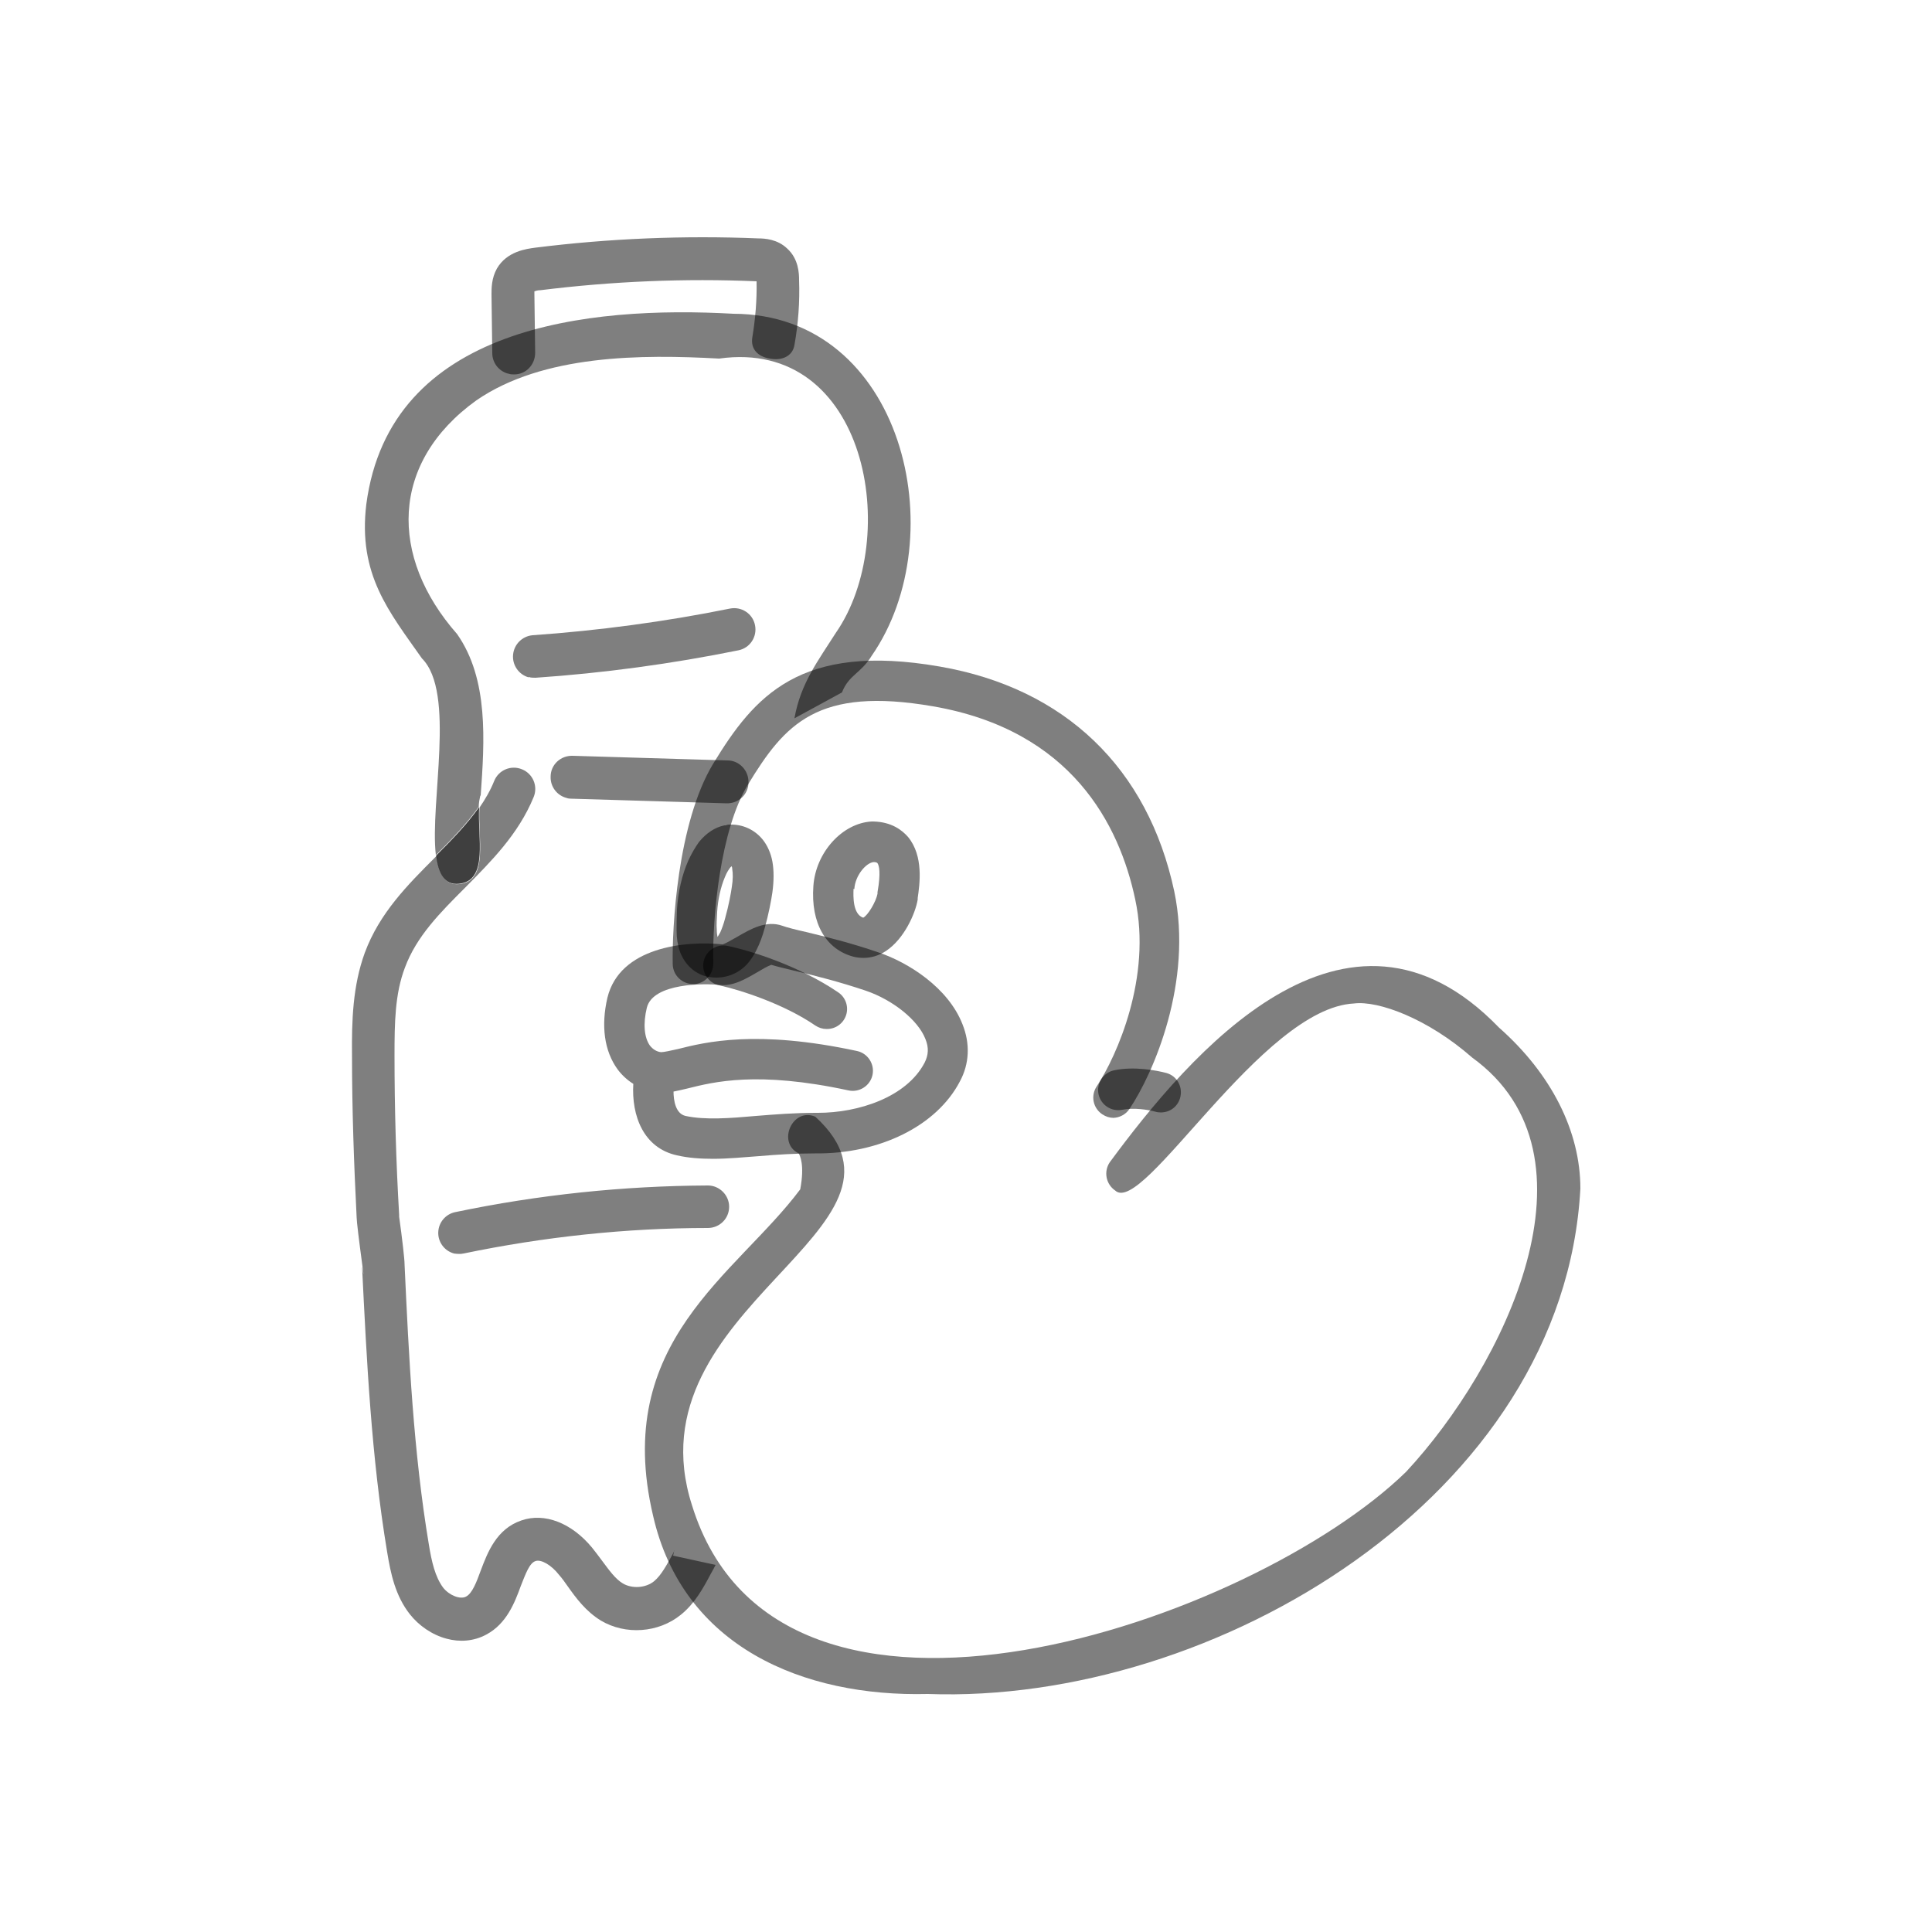
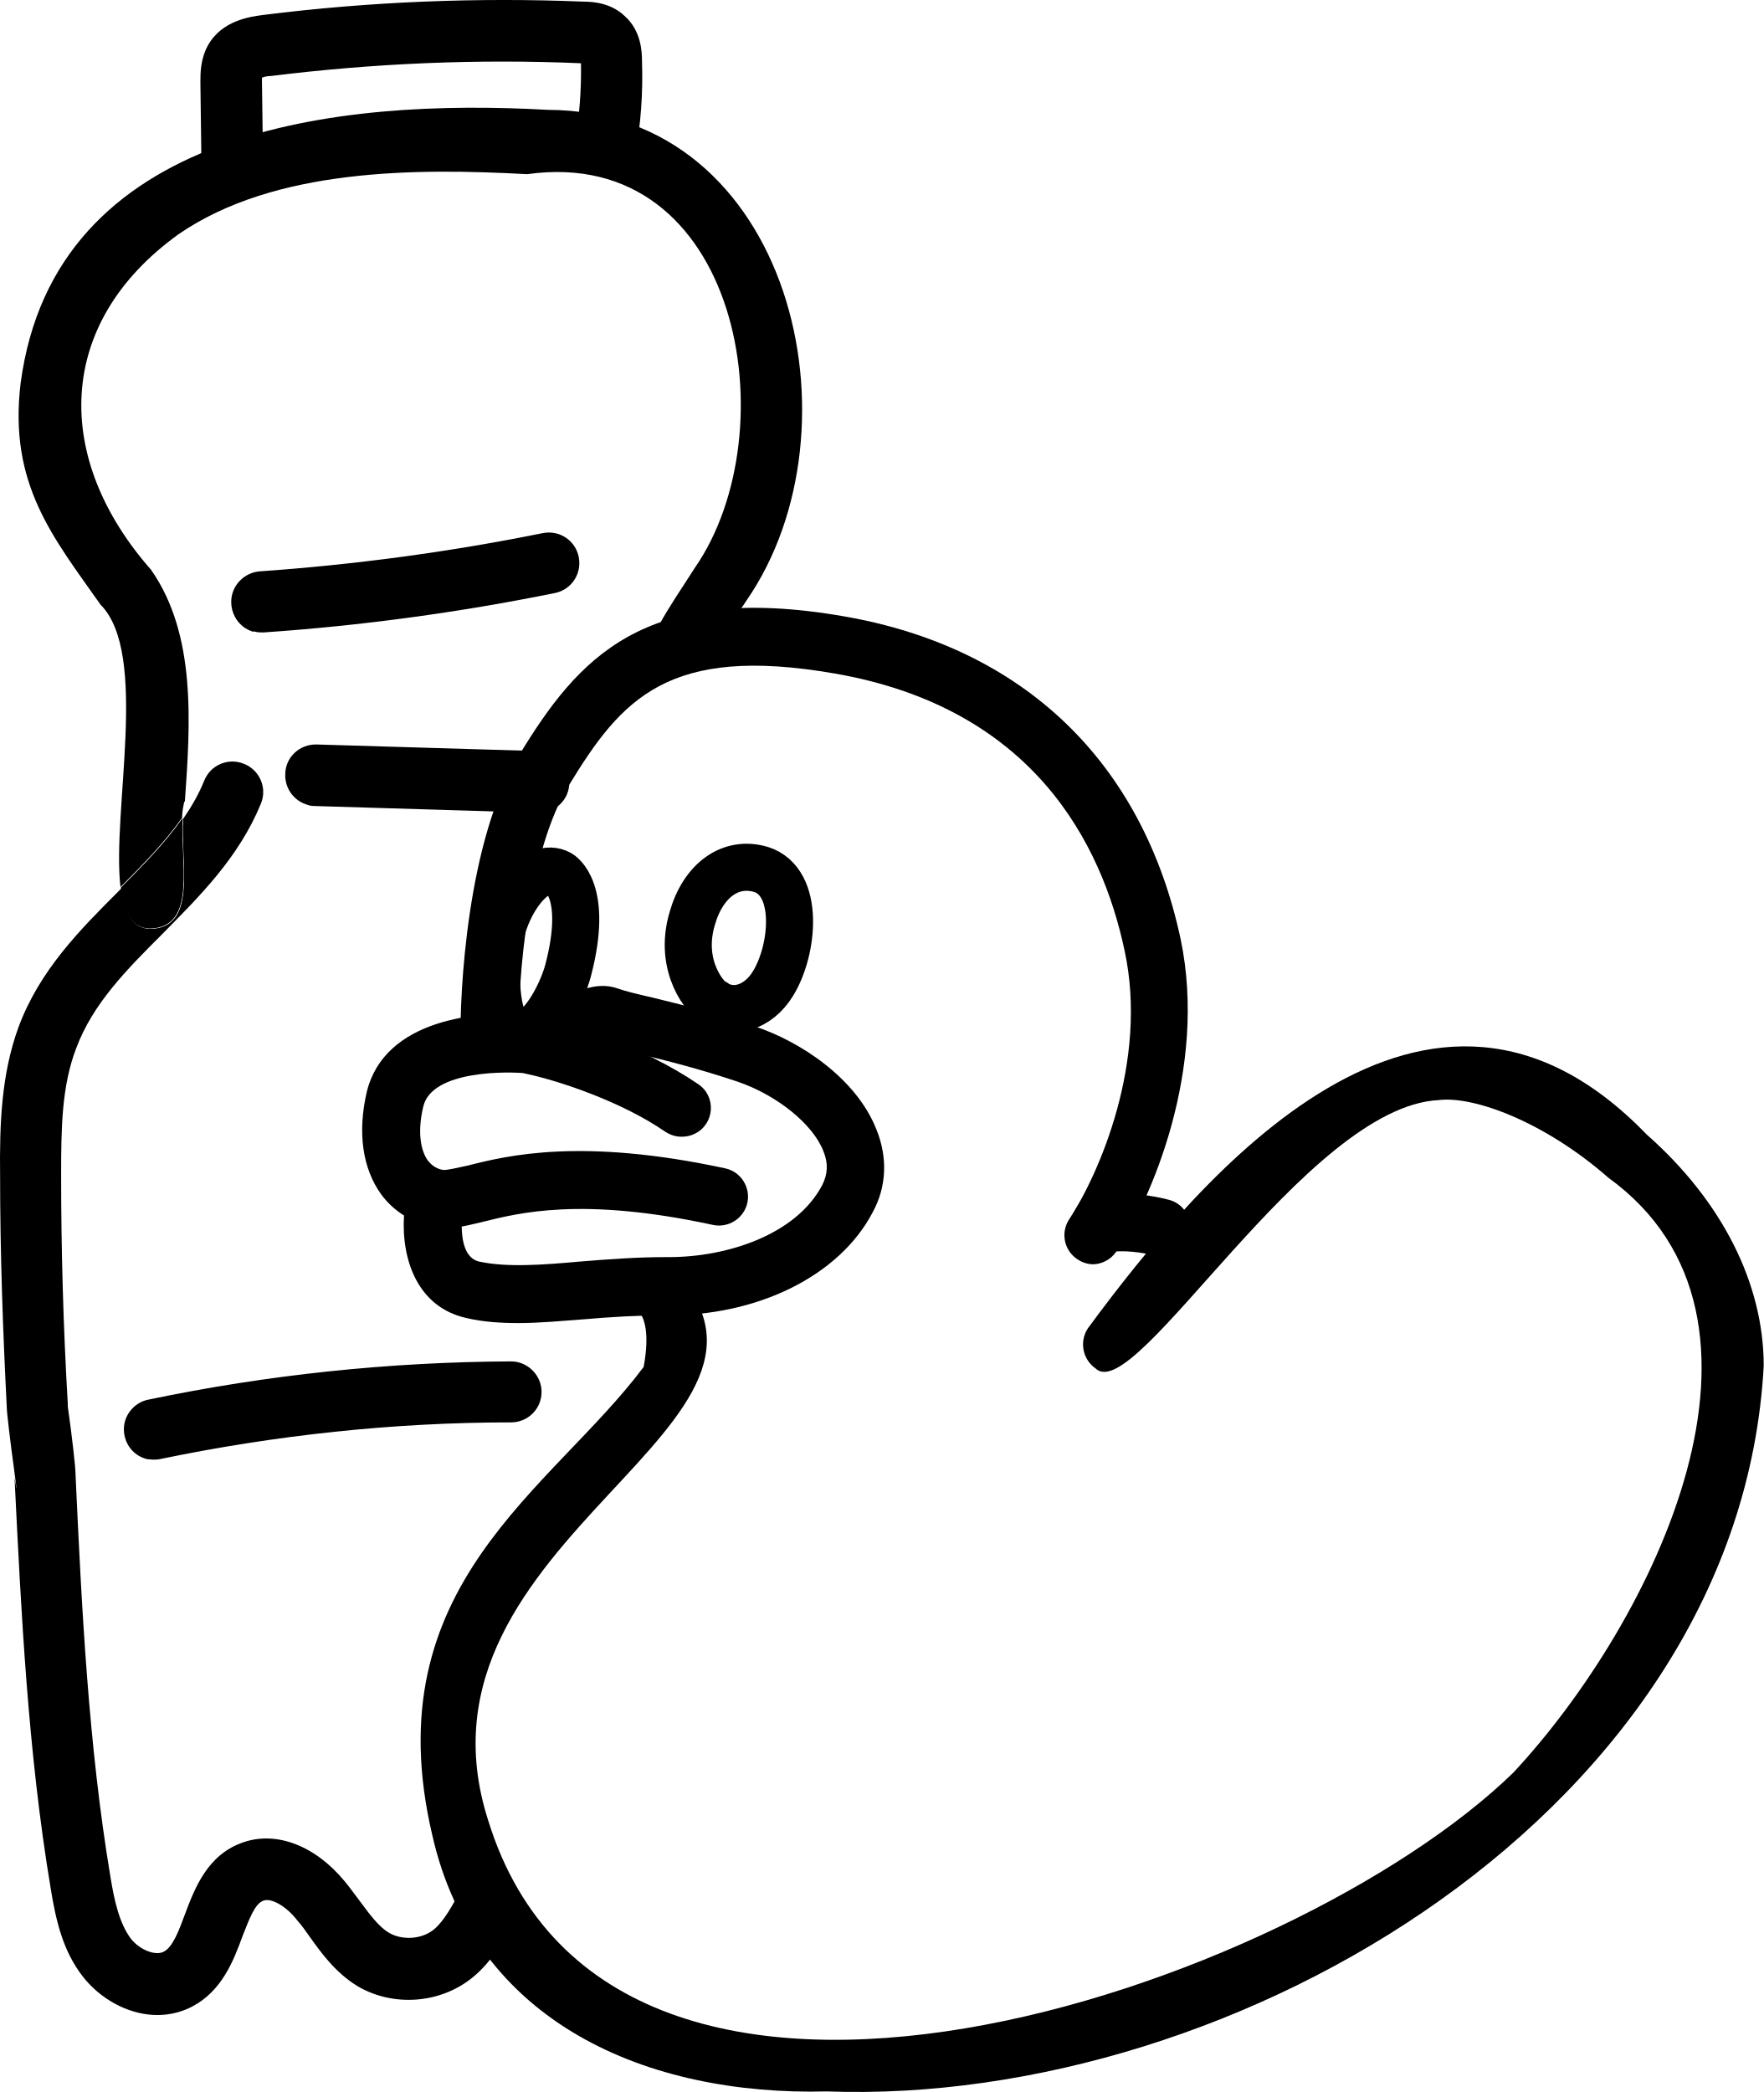
- <svg xmlns="http://www.w3.org/2000/svg" id="_Слой_1" data-name="Слой 1" viewBox="0 0 50 50">
-   <path style="fill:#000; opacity: 0.5;" d="M13.15 9.67a.549.549 0 0 1-.41-.53l-.02-1.52c0-.16 0-.42.14-.67.26-.45.77-.51.99-.54 1.91-.24 3.86-.32 5.78-.24.16 0 .49.02.74.26.3.27.31.65.31.82.02.56-.02 1.12-.12 1.68-.05.3-.34.41-.64.35-.3-.05-.5-.24-.45-.55.08-.48.12-.97.11-1.45-1.86-.08-3.74 0-5.59.23-.08 0-.13.02-.16.03v.07l.02 1.52c0 .31-.24.56-.54.56-.05 0-.1 0-.15-.02zM11.88 22.87c-.37.04-.53-.25-.59-.73.41-.41.8-.81 1.11-1.25-.05.77.25 1.9-.52 1.98z" />
-   <path style="fill:#000; opacity: 0.5;" d="M11.88 22.87c-.37.04-.53-.25-.59-.73.41-.41.8-.81 1.11-1.25-.05.77.25 1.9-.52 1.98zM14.66 20.65a.55.55 0 0 1-.41-.55c0-.31.26-.55.57-.54l4.01.12c.3 0 .55.26.54.57 0 .31-.26.55-.57.54l-4.01-.12s-.09 0-.13-.02zM13.68 17.53a.557.557 0 0 1 .1-1.09c1.71-.12 3.43-.35 5.11-.69.3-.06.59.13.65.43.06.3-.13.59-.43.65-1.73.35-3.49.59-5.25.71-.06 0-.12 0-.18-.02zM11.75 32.44a.55.55 0 0 1 .03-1.07c2.15-.45 4.35-.68 6.54-.69.3 0 .55.25.55.55 0 .31-.25.55-.55.55-2.12 0-4.25.23-6.32.66-.09.02-.17.01-.26 0zM24.01 43.84c-3.22.08-6.34-1.22-7.11-4.62-1.06-4.51 2.15-6.22 3.81-8.44.12-.64-.01-.88-.04-.93-.57-.28-.16-1.2.43-.95 3.17 2.9-4.85 4.91-3.19 10.06 2.25 7.27 14.51 3 18.48-.87 2.53-2.72 5.22-8.18 1.71-10.72-1.15-1.01-2.43-1.48-3.06-1.4-2.39.12-5.46 5.52-6.18 4.84a.528.528 0 0 1-.14-.73c2.05-2.78 6.11-7.59 10.07-3.49 1.36 1.2 2.11 2.69 2.11 4.17-.43 7.96-9.47 13.35-16.89 13.08z" />
-   <path style="fill:#000; opacity: 0.5;" d="M30.05 28.79s-.1 0-.15-.02c-.18-.05-.56-.11-.85-.05a.524.524 0 0 1-.62-.4c-.06-.28.12-.56.4-.62.51-.11 1.1 0 1.36.07.28.08.43.37.35.65-.07.23-.27.37-.5.37zM18.46 29.99c-.32 0-.64-.02-.94-.09-.87-.19-1.18-1.03-1.13-1.85-.16-.1-.3-.23-.41-.38-.34-.47-.43-1.12-.26-1.85.32-1.31 2.01-1.48 2.98-1.38.08-.02.26-.13.37-.19.36-.21.76-.44 1.18-.29.11.04.34.1.61.16.49.12 1.16.28 1.88.53.77.26 1.8.91 2.17 1.86.2.5.18 1.02-.07 1.48-.6 1.15-2.08 1.88-3.75 1.86-.49 0-.98.03-1.44.07-.41.03-.81.07-1.2.07zm-1.03-1.76c0 .27.06.59.31.65.51.11 1.15.06 1.83 0 .49-.04 1-.08 1.55-.08h.05c1.04 0 2.29-.4 2.76-1.3.1-.2.11-.39.02-.61-.19-.49-.84-1.01-1.54-1.25-.68-.23-1.32-.39-1.78-.5-.29-.07-.5-.12-.67-.17-.09.03-.26.13-.36.19-.31.18-.63.37-.98.33-.36-.04-1.72-.06-1.88.59-.1.41-.07.77.08.98.08.1.18.16.29.17.07 0 .25-.04.43-.08.71-.18 2.04-.51 4.64.05.28.06.46.34.4.62-.06.28-.34.46-.62.4-2.36-.51-3.49-.22-4.17-.05-.13.03-.25.06-.36.08zm2.56-3.27z" />
-   <path style="fill:#000; opacity: 0.5;" d="M21.39 26.63c-.1 0-.2-.03-.29-.09-.8-.55-1.93-.92-2.49-1.04a.524.524 0 0 1-.4-.62c.06-.28.34-.46.62-.4.59.12 1.86.52 2.86 1.2a.518.518 0 0 1-.29.95z" />
-   <path style="fill:#000; opacity: 0.5;" d="M28.82 28.93c-.1 0-.2-.03-.29-.09a.518.518 0 0 1-.15-.72c.53-.8 1.43-2.84 1-4.84-.41-1.94-1.65-4.38-5.23-5-3-.52-3.84.46-4.79 2.02-.72 1.17-.93 3.46-.9 4.63 0 .29-.22.53-.51.54-.29 0-.53-.22-.54-.51-.02-.93.12-3.67 1.05-5.2 1.06-1.74 2.24-3.14 5.86-2.51 3.24.56 5.39 2.63 6.07 5.82.49 2.34-.54 4.71-1.16 5.63-.1.15-.27.23-.43.23z" />
-   <path style="fill:#000; opacity: 0.5;" d="M18.53 25.3c-.11 0-.22-.02-.32-.05-.29-.1-.51-.33-.62-.64-.05-.15-.08-.32-.08-.53 0-.14 0-.32.01-.55.03-.45.13-.89.29-1.25.08-.18.18-.35.28-.49.19-.23.41-.38.66-.43h.03s.05-.02.08-.02h.03c.33-.01.64.13.85.39.12.15.21.35.25.57.04.23.04.49 0 .79-.03.21-.1.58-.2.93-.06.22-.13.4-.2.54a1.7 1.7 0 0 1-.18.3 1.075 1.075 0 0 1-.88.44zm.41-2.89-.04.04c-.03.04-.09.12-.14.25-.11.26-.18.58-.2.9-.01.19-.02.34-.01.45 0 .1.01.16.02.2.02-.03.04-.07.07-.12.04-.09.09-.22.13-.38.09-.32.15-.65.17-.8.03-.18.03-.35.01-.46 0-.04-.01-.06-.02-.08zm-.02-.36v-.18.18zM22.34 24.79c-.08 0-.17-.01-.25-.03-.72-.19-1.11-.87-1.04-1.83.06-.87.75-1.63 1.51-1.67h.04c.48.01.75.23.9.4.41.5.3 1.23.25 1.58v.04c-.06.36-.35 1.02-.82 1.33-.18.12-.38.18-.58.18zm.01-1.04zm-.26-.75c-.01.2-.02.66.25.75.12-.06.33-.41.37-.62v-.04c.09-.51.04-.69 0-.75-.01-.02-.06-.03-.1-.03-.2.02-.48.35-.5.7z" />
-   <path style="fill:#000; opacity: 0.5;" d="M17.46 40.12s-.03.05-.04.08c-.16.29-.3.56-.49.72-.22.18-.57.2-.81.06-.2-.12-.36-.35-.54-.59-.09-.12-.17-.23-.26-.34-.53-.64-1.23-.91-1.83-.7-.64.22-.87.82-1.05 1.3-.11.3-.22.59-.38.67-.15.08-.43-.03-.59-.23-.21-.28-.3-.68-.37-1.11-.4-2.39-.52-4.87-.63-7.26 0-.13-.06-.66-.14-1.23v-.05c-.08-1.36-.12-2.75-.12-4.12 0-.85.01-1.6.27-2.28.3-.81.91-1.42 1.56-2.07.67-.68 1.37-1.37 1.77-2.34a.548.548 0 0 0-.3-.72.548.548 0 0 0-.72.3c-.1.25-.23.47-.38.69-.05.77.25 1.9-.52 1.98-.37.04-.53-.25-.59-.73l-.04.04c-.71.71-1.44 1.44-1.82 2.47-.31.85-.34 1.75-.33 2.67 0 1.39.05 2.79.12 4.18 0 .09.06.59.14 1.18s0 .07 0 .09c.12 2.43.24 4.93.65 7.39.09.55.21 1.13.59 1.61.23.29.57.53.95.63.33.09.7.07 1.03-.11.52-.28.73-.82.89-1.26.12-.3.22-.59.38-.64.14-.05.41.1.61.36.08.09.15.19.22.29.22.31.47.65.86.89.64.38 1.49.32 2.07-.15.36-.29.58-.69.77-1.05.05-.09.09-.16.13-.24l-1.1-.24.03-.13z" />
-   <path style="fill:#000; opacity: 0.5;" d="M12.44 20.59c.1-1.41.21-3.01-.61-4.18-1.76-2-1.74-4.44.5-6.05 1.73-1.19 4.28-1.19 6.28-1.08 3.84-.54 4.73 4.64 3.02 7.1-.45.71-.91 1.3-1.07 2.21l1.23-.67c.18-.46.49-.49.77-.95 2.15-3.1.81-8.84-3.58-8.85-3.74-.21-8.89.31-9.5 4.93-.22 1.82.59 2.78 1.44 3.99.88.88.2 3.73.36 5.09.41-.41.8-.81 1.11-1.25 0-.1.02-.2.04-.29z" />
+ <svg xmlns="http://www.w3.org/2000/svg" viewBox="6.262 2.775 37.475 44.451" width="37.475" height="44.451">
+   <path style="fill: rgb(0, 0, 0); opacity: 1;" d="M 11.026 6.936 C 10.742 6.862 10.544 6.605 10.543 6.311 L 10.52 4.52 C 10.52 4.331 10.52 4.024 10.685 3.73 C 10.991 3.199 11.592 3.129 11.852 3.093 C 14.103 2.81 16.402 2.716 18.665 2.81 C 18.853 2.81 19.242 2.834 19.537 3.117 C 19.891 3.435 19.903 3.883 19.903 4.083 C 19.926 4.744 19.879 5.404 19.761 6.064 C 19.702 6.417 19.36 6.547 19.007 6.476 C 18.653 6.417 18.417 6.193 18.476 5.828 C 18.571 5.262 18.618 4.685 18.606 4.119 C 16.413 4.024 14.197 4.119 12.017 4.39 C 11.922 4.39 11.863 4.413 11.828 4.425 L 11.828 4.508 L 11.852 6.299 C 11.852 6.665 11.569 6.96 11.215 6.96 C 11.156 6.96 11.097 6.96 11.038 6.936 L 11.026 6.936 Z M 9.529 22.496 C 9.093 22.543 8.905 22.201 8.834 21.635 C 9.317 21.152 9.777 20.68 10.142 20.162 C 10.083 21.069 10.437 22.401 9.529 22.496 Z" transform="matrix(1, 0, 0, 1, 0, 3.552713678800501e-15)" />
+   <path style="fill: rgb(0, 0, 0); opacity: 1;" d="M 9.529 22.496 C 9.093 22.543 8.905 22.201 8.834 21.635 C 9.317 21.152 9.777 20.68 10.142 20.162 C 10.083 21.069 10.437 22.401 9.529 22.496 Z M 12.806 19.879 C 12.514 19.801 12.314 19.532 12.323 19.23 C 12.323 18.865 12.63 18.582 12.995 18.594 L 17.722 18.735 C 18.075 18.735 18.37 19.042 18.358 19.407 C 18.358 19.773 18.052 20.056 17.686 20.044 L 12.96 19.902 C 12.96 19.902 12.854 19.902 12.806 19.879 Z M 11.651 16.201 C 11.166 16.062 11.012 15.449 11.375 15.098 C 11.483 14.994 11.622 14.93 11.769 14.916 C 13.785 14.775 15.812 14.504 17.793 14.103 C 18.146 14.032 18.488 14.256 18.559 14.61 C 18.629 14.963 18.406 15.305 18.052 15.376 C 16.013 15.789 13.938 16.071 11.863 16.213 C 11.793 16.213 11.722 16.213 11.651 16.189 L 11.651 16.201 Z M 9.376 33.776 C 8.894 33.648 8.731 33.046 9.084 32.692 C 9.173 32.602 9.288 32.54 9.412 32.515 C 11.946 31.985 14.539 31.714 17.121 31.702 C 17.474 31.702 17.769 31.996 17.769 32.35 C 17.769 32.716 17.474 32.998 17.121 32.998 C 14.622 32.998 12.111 33.27 9.671 33.776 C 9.565 33.8 9.471 33.788 9.364 33.776 L 9.376 33.776 Z M 23.828 47.214 C 20.032 47.309 16.354 45.776 15.447 41.768 C 14.197 36.452 17.981 34.437 19.938 31.82 C 20.079 31.065 19.926 30.782 19.891 30.723 C 19.219 30.393 19.702 29.309 20.398 29.604 C 24.134 33.022 14.681 35.391 16.637 41.462 C 19.29 50.032 33.741 44.998 38.421 40.436 C 41.403 37.23 44.574 30.794 40.437 27.8 C 39.081 26.61 37.572 26.056 36.83 26.15 C 34.012 26.291 30.394 32.657 29.545 31.855 C 29.263 31.662 29.19 31.277 29.38 30.995 C 31.796 27.718 36.582 22.048 41.25 26.881 C 42.853 28.295 43.737 30.052 43.737 31.796 C 43.23 41.179 32.574 47.533 23.828 47.214 Z" transform="matrix(1, 0, 0, 1, 0, 3.552713678800501e-15)" />
+   <path style="fill: rgb(0, 0, 0); opacity: 1;" d="M 30.948 29.474 C 30.948 29.474 30.83 29.474 30.771 29.45 C 30.559 29.391 30.111 29.321 29.769 29.391 C 29.438 29.461 29.111 29.251 29.038 28.92 C 28.967 28.59 29.179 28.26 29.509 28.189 C 30.111 28.059 30.806 28.189 31.113 28.272 C 31.443 28.366 31.619 28.708 31.525 29.038 C 31.443 29.309 31.207 29.474 30.936 29.474 L 30.948 29.474 Z M 17.286 30.888 C 16.908 30.888 16.531 30.865 16.178 30.782 C 15.152 30.558 14.787 29.568 14.846 28.602 C 14.657 28.484 14.492 28.331 14.362 28.154 C 13.962 27.6 13.855 26.834 14.056 25.973 C 14.433 24.429 16.425 24.228 17.569 24.346 C 17.663 24.323 17.875 24.193 18.005 24.122 C 18.429 23.875 18.901 23.604 19.396 23.781 C 19.525 23.828 19.796 23.898 20.115 23.969 C 20.692 24.111 21.482 24.299 22.331 24.594 C 23.238 24.9 24.453 25.667 24.889 26.786 C 25.124 27.376 25.101 27.989 24.806 28.531 C 24.099 29.886 22.354 30.747 20.386 30.723 C 19.808 30.723 19.231 30.759 18.688 30.806 C 18.205 30.841 17.734 30.888 17.274 30.888 L 17.286 30.888 Z M 16.072 28.814 C 16.072 29.132 16.142 29.509 16.437 29.58 C 17.038 29.71 17.793 29.651 18.594 29.58 C 19.172 29.533 19.773 29.486 20.421 29.486 L 20.48 29.486 C 21.706 29.486 23.179 29.014 23.734 27.953 C 23.851 27.718 23.863 27.494 23.757 27.234 C 23.533 26.657 22.767 26.044 21.942 25.761 C 21.14 25.49 20.386 25.301 19.844 25.171 C 19.502 25.089 19.254 25.03 19.054 24.971 C 18.948 25.006 18.747 25.124 18.629 25.195 C 18.264 25.407 17.887 25.631 17.474 25.584 C 17.05 25.537 15.447 25.513 15.258 26.279 C 15.14 26.763 15.176 27.187 15.353 27.435 C 15.447 27.553 15.565 27.623 15.694 27.635 C 15.777 27.635 15.989 27.588 16.201 27.541 C 17.038 27.329 18.606 26.94 21.671 27.6 C 22.001 27.67 22.213 28 22.142 28.331 C 22.071 28.661 21.741 28.873 21.411 28.802 C 18.629 28.201 17.297 28.543 16.496 28.743 C 16.343 28.778 16.201 28.814 16.072 28.837 L 16.072 28.814 Z M 19.089 24.959 Z" transform="matrix(1, 0, 0, 1, 0, 3.552713678800501e-15)" />
+   <path style="fill: rgb(0, 0, 0); opacity: 1;" d="M 20.739 26.928 C 20.622 26.928 20.504 26.892 20.398 26.822 C 19.455 26.173 18.123 25.737 17.463 25.596 C 17.131 25.523 16.921 25.196 16.991 24.865 C 17.062 24.535 17.392 24.323 17.722 24.393 C 18.417 24.535 19.914 25.006 21.093 25.808 C 21.486 26.067 21.449 26.653 21.029 26.863 C 20.942 26.907 20.848 26.928 20.751 26.928 L 20.739 26.928 Z" transform="matrix(1, 0, 0, 1, 0, 3.552713678800501e-15)" />
+   <path style="fill: rgb(0, 0, 0); opacity: 1;" d="M 29.498 29.639 C 29.38 29.639 29.262 29.604 29.156 29.533 C 28.872 29.348 28.793 28.967 28.979 28.684 C 29.604 27.741 30.665 25.336 30.158 22.979 C 29.674 20.692 28.213 17.816 23.993 17.085 C 20.457 16.472 19.466 17.627 18.347 19.466 C 17.498 20.845 17.25 23.545 17.286 24.924 C 17.286 25.266 17.026 25.549 16.685 25.56 C 16.343 25.56 16.06 25.301 16.048 24.959 C 16.024 23.863 16.189 20.633 17.286 18.83 C 18.535 16.779 19.926 15.128 24.193 15.871 C 28.012 16.531 30.547 18.971 31.348 22.731 C 31.926 25.49 30.712 28.283 29.981 29.368 C 29.863 29.545 29.663 29.639 29.474 29.639 L 29.498 29.639 Z" transform="matrix(1, 0, 0, 1, 0, 3.552713678800501e-15)" />
+   <path style="fill: rgb(0, 0, 0); opacity: 1;" d="M 16.107 42.829 C 16.107 42.829 16.072 42.888 16.06 42.924 C 15.871 43.265 15.706 43.584 15.482 43.772 C 15.223 43.984 14.81 44.008 14.527 43.843 C 14.292 43.702 14.103 43.43 13.891 43.148 C 13.785 43.006 13.69 42.876 13.584 42.747 C 12.96 41.992 12.135 41.674 11.427 41.922 C 10.673 42.181 10.402 42.888 10.19 43.454 C 10.06 43.808 9.93 44.149 9.742 44.244 C 9.565 44.338 9.235 44.208 9.046 43.973 C 8.799 43.643 8.693 43.171 8.61 42.664 C 8.139 39.847 7.997 36.924 7.867 34.106 C 7.867 33.953 7.797 33.328 7.702 32.657 L 7.702 32.598 C 7.608 30.995 7.561 29.356 7.561 27.741 C 7.561 26.739 7.573 25.855 7.879 25.054 C 8.233 24.099 8.952 23.38 9.718 22.614 C 10.508 21.812 11.333 20.999 11.804 19.855 C 11.944 19.523 11.784 19.141 11.451 19.007 C 11.118 18.867 10.738 19.025 10.602 19.36 C 10.484 19.655 10.331 19.914 10.154 20.174 C 10.095 21.081 10.449 22.413 9.541 22.507 C 9.105 22.555 8.916 22.213 8.846 21.647 L 8.799 21.694 C 7.962 22.531 7.101 23.392 6.653 24.606 C 6.288 25.608 6.252 26.668 6.264 27.753 C 6.264 29.391 6.323 31.042 6.406 32.68 C 6.406 32.786 6.476 33.376 6.571 34.071 C 6.665 34.767 6.571 34.154 6.571 34.177 C 6.712 37.042 6.854 39.988 7.337 42.888 C 7.443 43.537 7.584 44.22 8.032 44.786 C 8.304 45.128 8.704 45.411 9.152 45.529 C 9.541 45.635 9.977 45.611 10.366 45.399 C 10.979 45.069 11.227 44.432 11.415 43.914 C 11.557 43.56 11.675 43.218 11.863 43.159 C 12.028 43.1 12.347 43.277 12.582 43.584 C 12.677 43.69 12.759 43.808 12.842 43.926 C 13.101 44.291 13.396 44.692 13.855 44.975 C 14.61 45.423 15.612 45.352 16.296 44.798 C 16.72 44.456 16.979 43.984 17.203 43.56 C 17.262 43.454 17.309 43.372 17.356 43.277 L 16.06 42.994 L 16.095 42.841 L 16.107 42.829 Z" transform="matrix(1, 0, 0, 1, 0, 3.552713678800501e-15)" />
+   <path style="fill: rgb(0, 0, 0); opacity: 1;" d="M 10.19 19.808 C 10.307 18.146 10.437 16.26 9.471 14.881 C 7.396 12.523 7.419 9.647 10.06 7.749 C 12.099 6.347 15.105 6.347 17.463 6.476 C 21.989 5.84 23.038 11.946 21.022 14.846 C 20.492 15.682 19.95 16.378 19.761 17.451 L 21.211 16.661 C 21.423 16.119 21.789 16.083 22.119 15.541 C 24.653 11.887 23.073 5.121 17.899 5.109 C 13.49 4.861 7.419 5.474 6.7 10.92 C 6.441 13.066 7.396 14.197 8.398 15.623 C 9.435 16.661 8.634 20.02 8.822 21.623 C 9.305 21.14 9.765 20.669 10.131 20.15 C 10.131 20.032 10.154 19.914 10.178 19.808 L 10.19 19.808 Z" transform="matrix(1, 0, 0, 1, 0, 3.552713678800501e-15)" />
+   <path style="fill: rgb(216, 216, 216); stroke: rgb(0, 0, 0); fill-opacity: 0;" d="M 22.435 21.25 C 21.784 21.054 21.2 21.482 20.97 22.293 C 20.663 23.323 21.284 24.026 21.438 24.072 C 21.809 24.339 22.365 24.205 22.688 23.671 C 23.124 22.966 23.267 21.516 22.435 21.25 Z" transform="matrix(1, 0, 0, 1, 0, 3.552713678800501e-15)" />
+   <path style="fill: rgb(216, 216, 216); stroke: rgb(0, 0, 0); fill-opacity: 0; stroke-linecap: round; stroke-linejoin: round;" d="M 17.26 24.754 C 17.732 24.826 18.204 23.885 18.331 23.403 C 18.786 21.679 18.151 21.336 18.151 21.336 C 17.646 21.06 17.041 21.918 16.894 22.663 C 16.722 23.541 16.811 24.686 17.26 24.754 Z" transform="matrix(1, 0, 0, 1, 0, 3.552713678800501e-15)" />
</svg>
